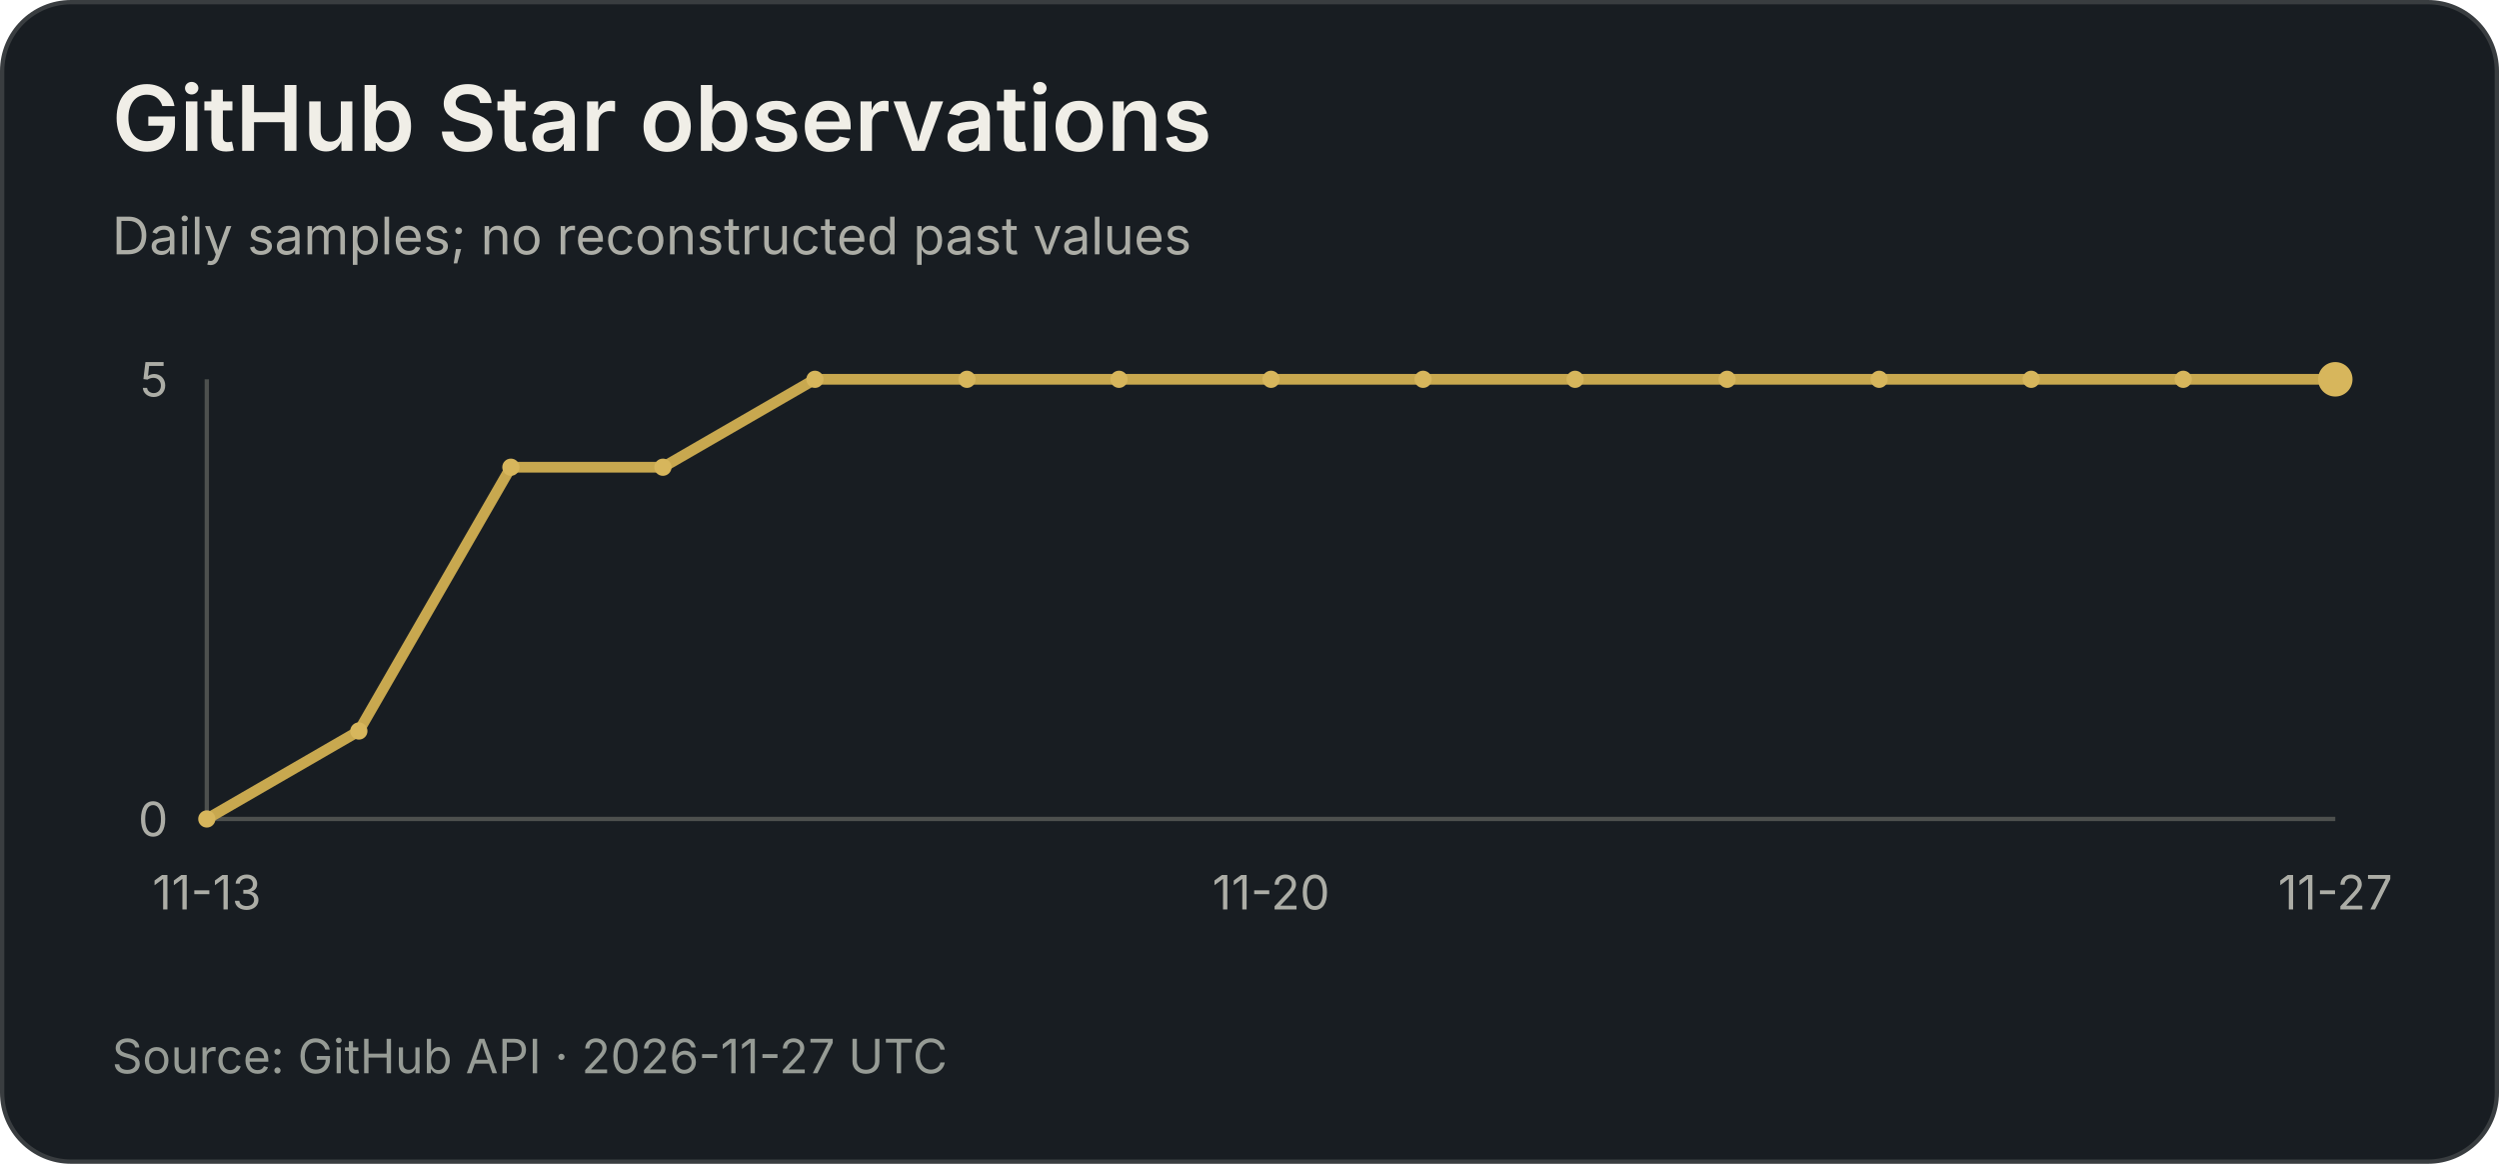
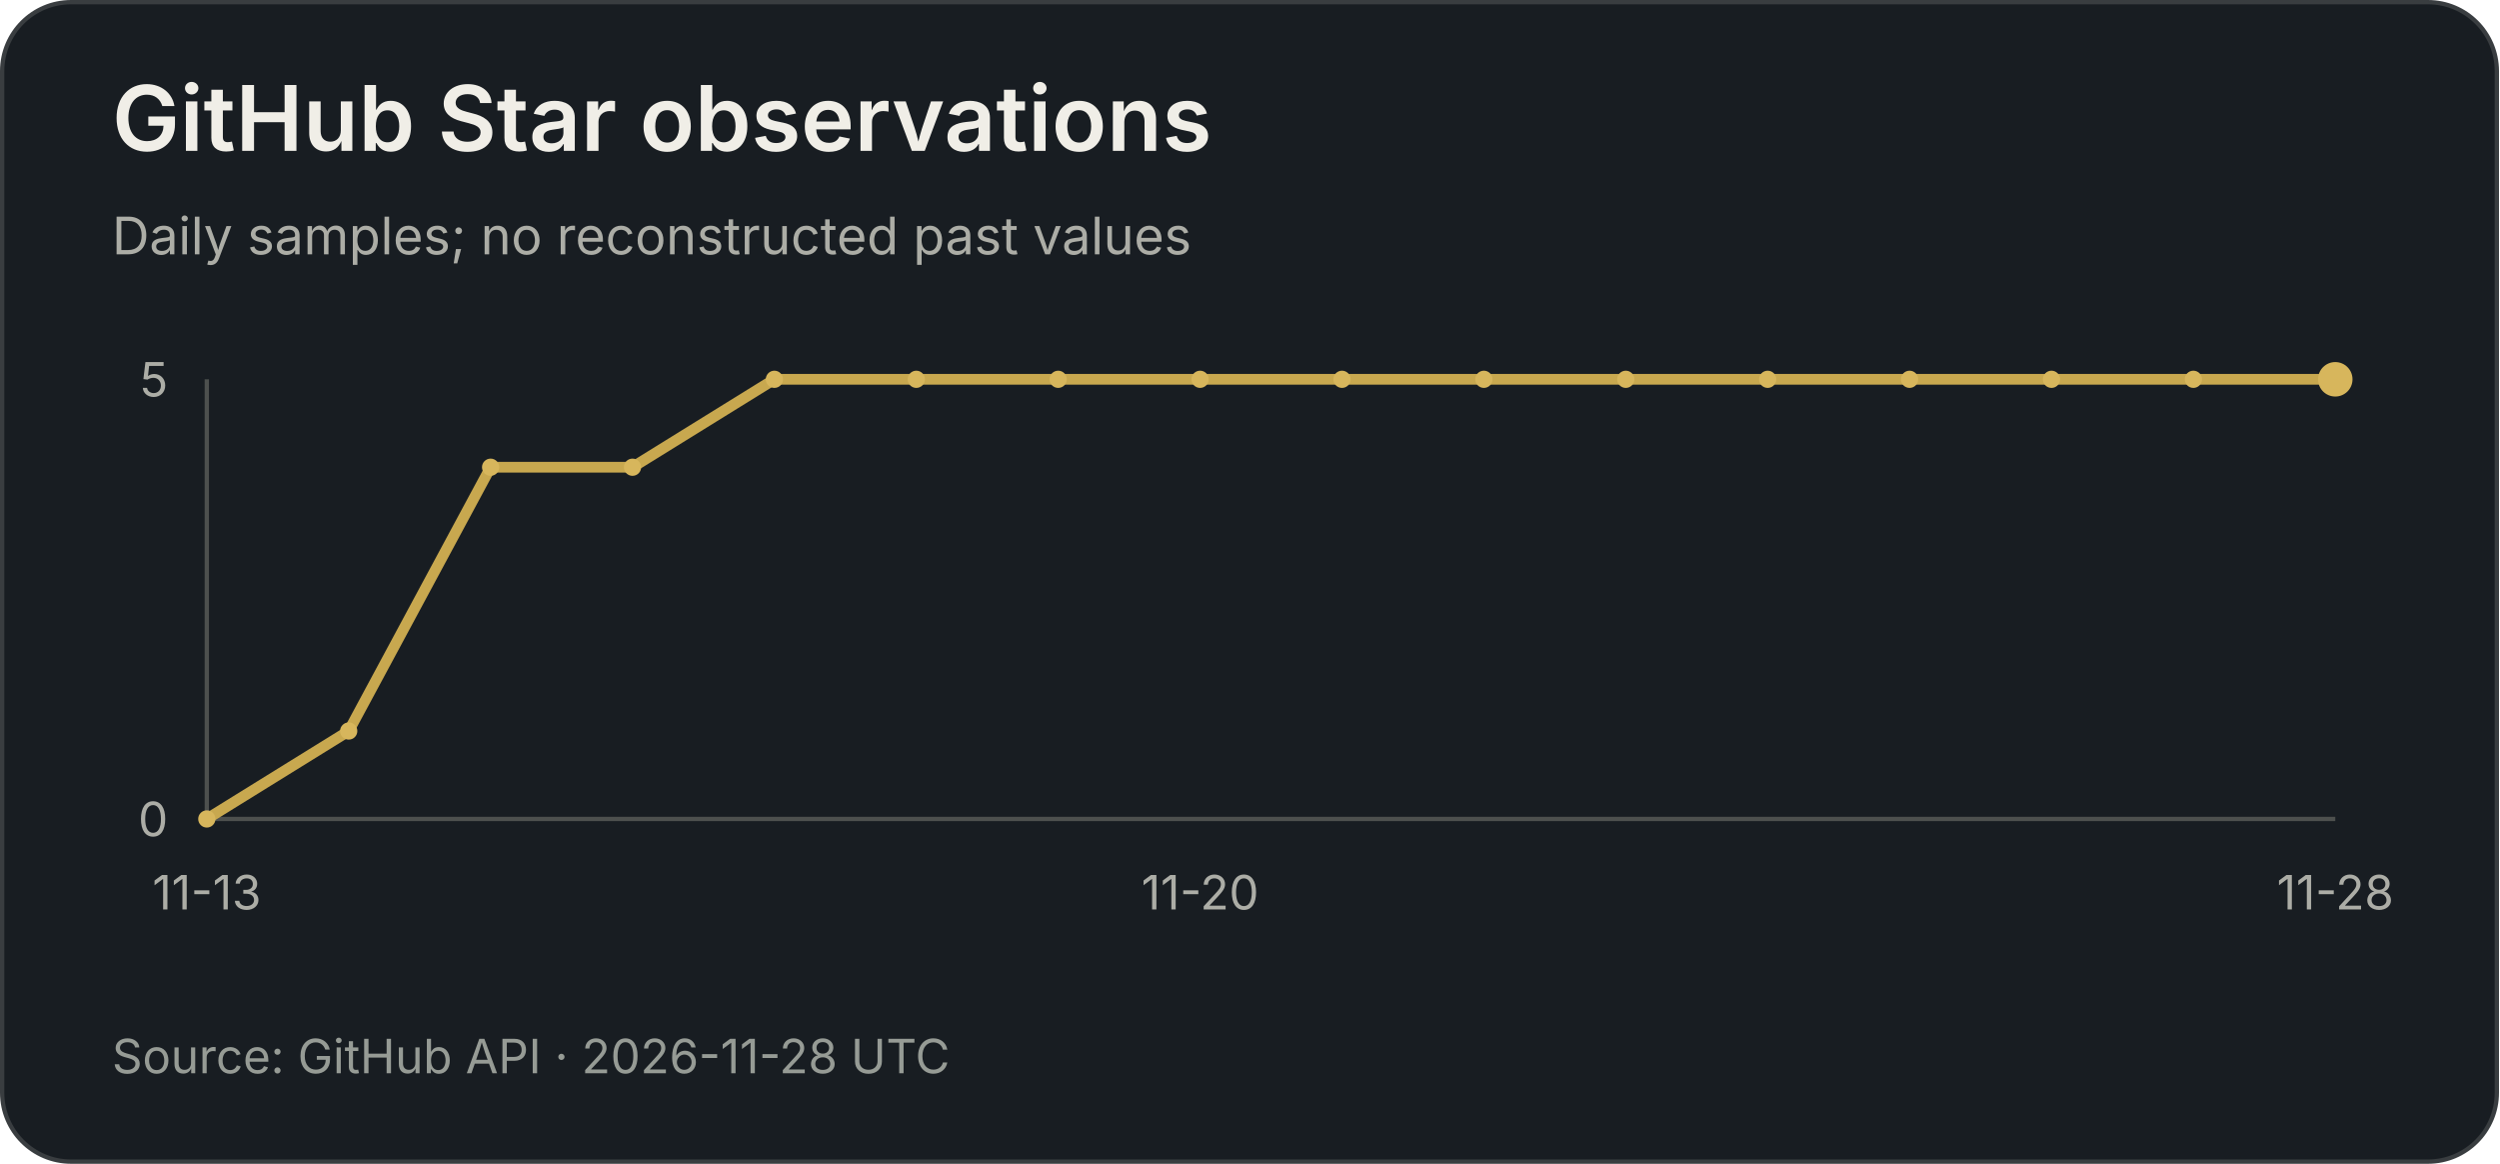
<svg xmlns="http://www.w3.org/2000/svg" width="580" height="270" viewBox="0 0 580 270" role="img" aria-label="GitHub Star observations">
  <rect x=".5" y=".5" width="579" height="269" rx="16" fill="#181d22" stroke="#393d40" />
  <g font-family="-apple-system,BlinkMacSystemFont,Segoe UI,sans-serif">
    <text x="26" y="35" fill="#f0eee7" font-size="21" font-weight="600">GitHub Star observations</text>
    <text x="26" y="59" fill="#acada6" font-size="12">Daily samples; no reconstructed past values</text>
    <path d="M48 88V190H542" fill="none" stroke="#4d504e" />
    <text x="39" y="92" text-anchor="end" fill="#acada6" font-size="11">5</text>
    <text x="39" y="194" text-anchor="end" fill="#acada6" font-size="11">0</text>
-     <polyline points="48,190 83.286,169.6 118.571,108.4 153.857,108.4 189.143,88 224.429,88 259.714,88 295,88 330.286,88 365.571,88 400.857,88 436.143,88 471.429,88 506.714,88 542,88" fill="none" stroke="#c8a84f" stroke-width="2.5" />
+     <polyline points="48,190 80.933,169.6 113.867,108.4 146.8,108.4 179.733,88 212.667,88 245.6,88 278.533,88 311.467,88 344.4,88 377.333,88 410.267,88 443.2,88 476.133,88 509.067,88 542,88" fill="none" stroke="#c8a84f" stroke-width="2.5" />
    <circle cx="48" cy="190" r="2" fill="#d7b65c" />
-     <circle cx="83.286" cy="169.6" r="2" fill="#d7b65c" />
-     <circle cx="118.571" cy="108.4" r="2" fill="#d7b65c" />
-     <circle cx="153.857" cy="108.4" r="2" fill="#d7b65c" />
-     <circle cx="189.143" cy="88" r="2" fill="#d7b65c" />
-     <circle cx="224.429" cy="88" r="2" fill="#d7b65c" />
-     <circle cx="259.714" cy="88" r="2" fill="#d7b65c" />
-     <circle cx="295" cy="88" r="2" fill="#d7b65c" />
-     <circle cx="330.286" cy="88" r="2" fill="#d7b65c" />
-     <circle cx="365.571" cy="88" r="2" fill="#d7b65c" />
-     <circle cx="400.857" cy="88" r="2" fill="#d7b65c" />
-     <circle cx="436.143" cy="88" r="2" fill="#d7b65c" />
-     <circle cx="471.429" cy="88" r="2" fill="#d7b65c" />
-     <circle cx="506.714" cy="88" r="2" fill="#d7b65c" />
+     <circle cx="80.933" cy="169.6" r="2" fill="#d7b65c" />
+     <circle cx="113.867" cy="108.4" r="2" fill="#d7b65c" />
+     <circle cx="146.8" cy="108.4" r="2" fill="#d7b65c" />
+     <circle cx="179.733" cy="88" r="2" fill="#d7b65c" />
+     <circle cx="212.667" cy="88" r="2" fill="#d7b65c" />
+     <circle cx="245.6" cy="88" r="2" fill="#d7b65c" />
+     <circle cx="278.533" cy="88" r="2" fill="#d7b65c" />
+     <circle cx="311.467" cy="88" r="2" fill="#d7b65c" />
+     <circle cx="344.4" cy="88" r="2" fill="#d7b65c" />
+     <circle cx="377.333" cy="88" r="2" fill="#d7b65c" />
+     <circle cx="410.267" cy="88" r="2" fill="#d7b65c" />
+     <circle cx="443.2" cy="88" r="2" fill="#d7b65c" />
+     <circle cx="476.133" cy="88" r="2" fill="#d7b65c" />
+     <circle cx="509.067" cy="88" r="2" fill="#d7b65c" />
    <circle cx="542" cy="88" r="4" fill="#d7b65c" />
    <text x="48" y="211" text-anchor="middle" fill="#acada6" font-size="11">11-13</text>
-     <text x="295" y="211" text-anchor="middle" fill="#acada6" font-size="11">11-20</text>
-     <text x="542" y="211" text-anchor="middle" fill="#acada6" font-size="11">11-27</text>
-     <text x="26" y="249" fill="#969b95" font-size="11">Source: GitHub API · 2026-11-27 UTC</text>
+     <text x="278.533" y="211" text-anchor="middle" fill="#acada6" font-size="11">11-20</text>
+     <text x="542" y="211" text-anchor="middle" fill="#acada6" font-size="11">11-28</text>
+     <text x="26" y="249" fill="#969b95" font-size="11">Source: GitHub API · 2026-11-28 UTC</text>
  </g>
</svg>
